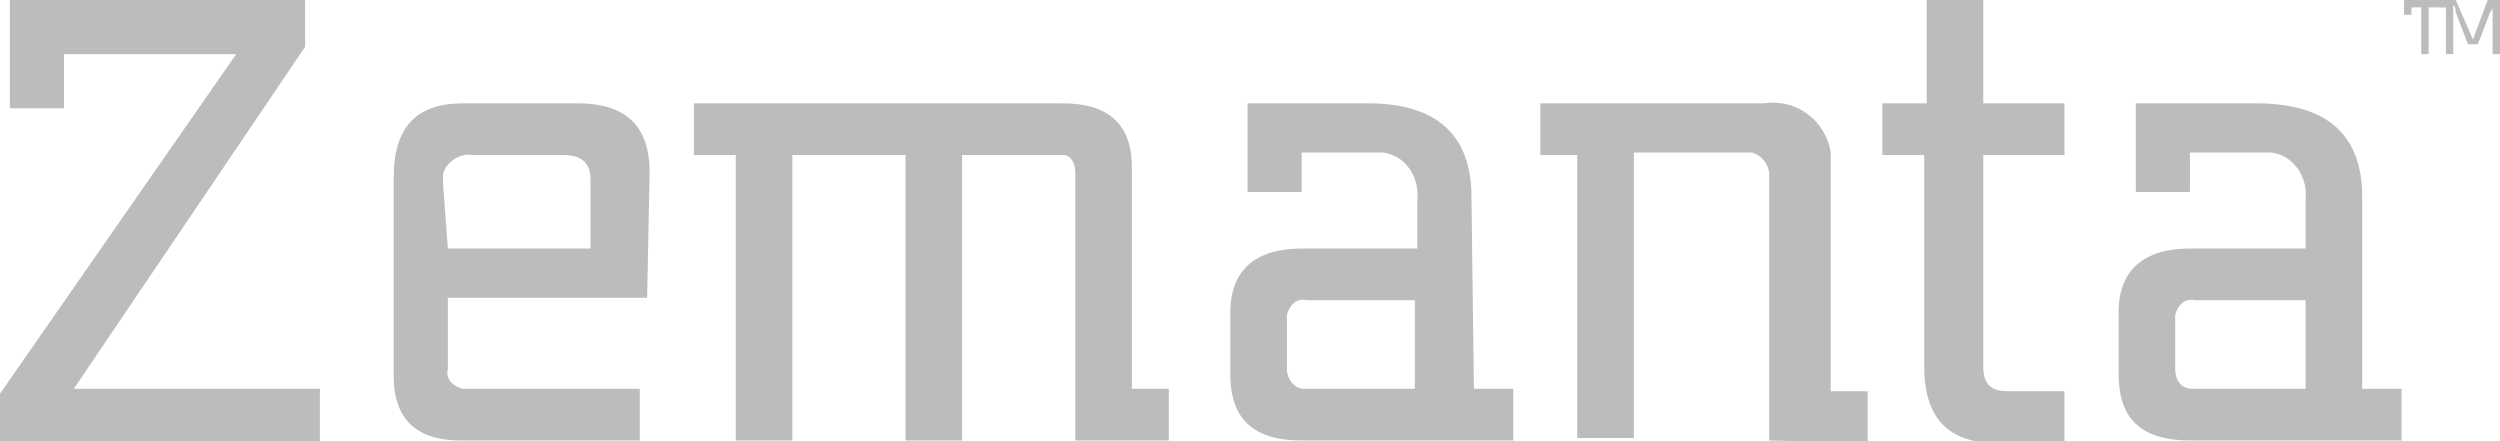
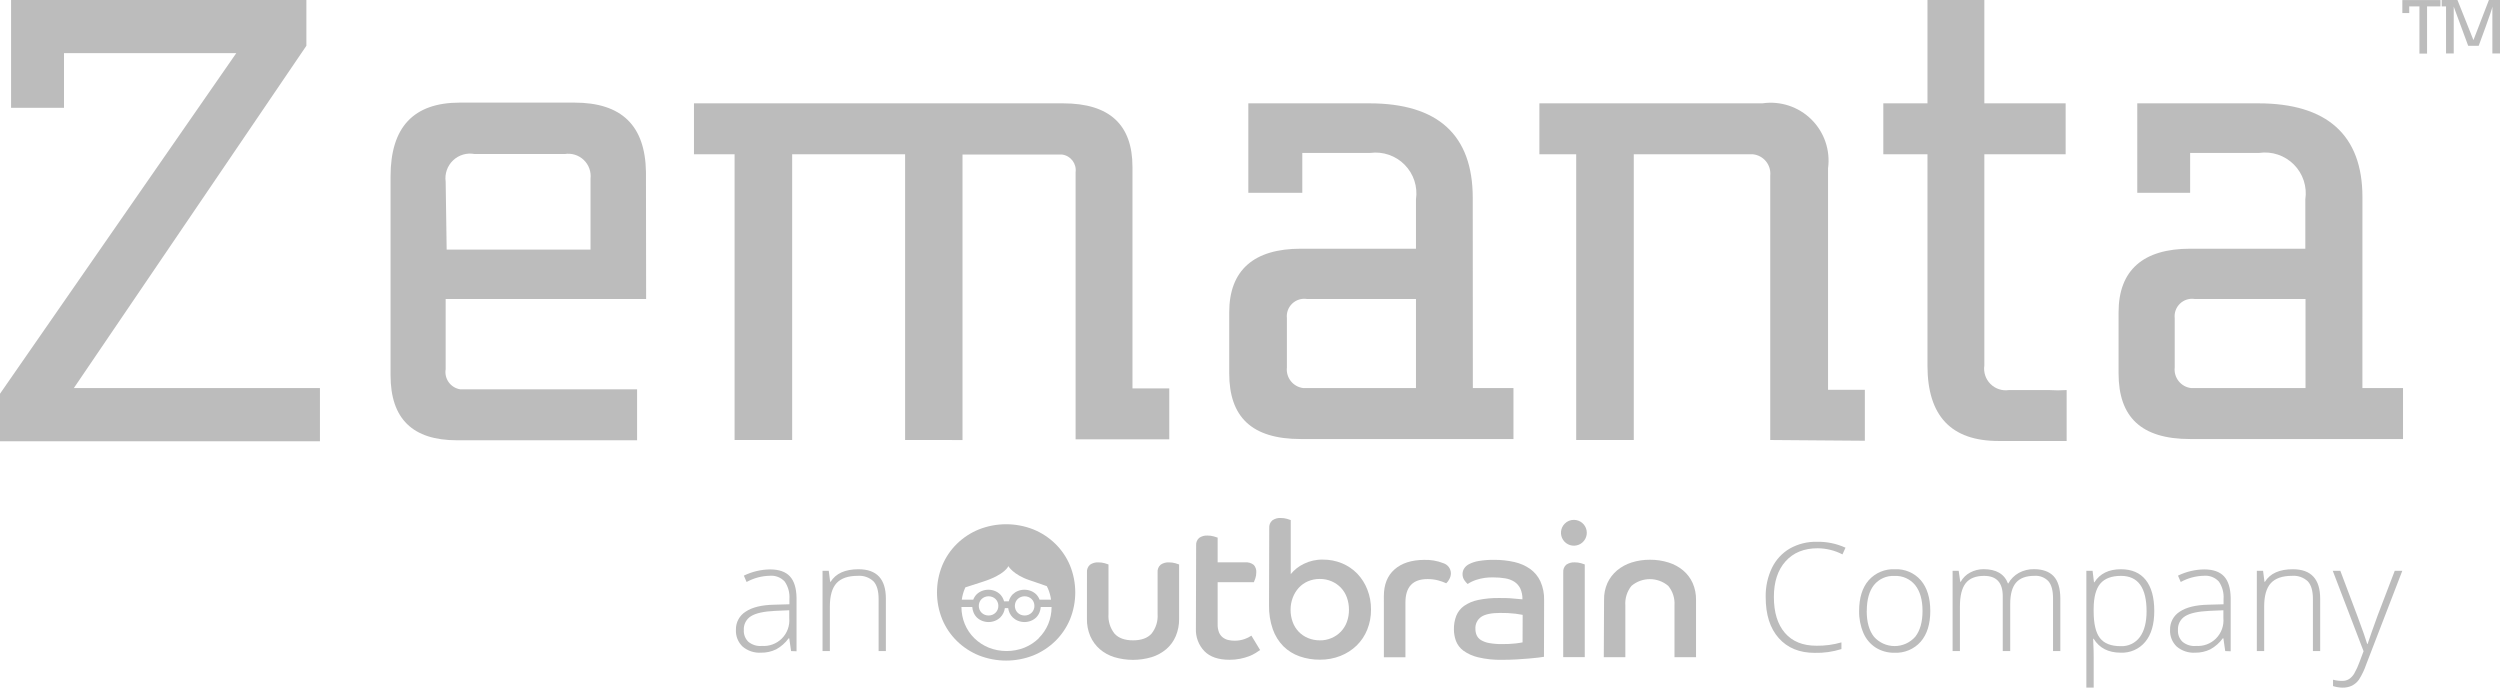
- <svg xmlns="http://www.w3.org/2000/svg" version="1.1" id="Layer_1" x="0px" y="0px" viewBox="0 0 101.6 17.9" style="enable-background:new 0 0 101.6 17.9;" xml:space="preserve">
-   <style type="text/css">
- 	.st0{fill:#BCBCBC;}
- </style>
-   <path class="st0" d="M9.6,2.2h-7v2.2H0.4V0h12v1.9L3,15.8h10v2.2H0V16L9.6,2.2z" />
-   <path class="st0" d="M26.3,12.1h-8.1V15c-0.1,0.4,0.2,0.7,0.6,0.8c0.1,0,0.1,0,0.2,0h7v2.1h-7.3c-1.8,0-2.7-0.9-2.7-2.6V7.2  c0-2,0.9-3,2.8-3h4.7c1.9,0,2.9,0.9,2.9,2.8L26.3,12.1z M18.2,10.1H24V7.3c0-0.7-0.4-1-1.1-1h-3.7c-0.5-0.1-1.1,0.3-1.2,0.8  c0,0.1,0,0.2,0,0.3L18.2,10.1z" />
-   <path class="st0" d="M36.8,17.9V6.3h-4.6v11.6h-2.3V6.3h-1.7V4.2h15c1.9,0,2.8,0.9,2.8,2.6v9h1.5v2.1h-3.8V7c0-0.4-0.2-0.7-0.5-0.7  c-0.1,0-0.1,0-0.2,0h-3.9v11.6H36.8z" />
-   <path class="st0" d="M59.9,15.8h1.6v2.1h-8.6c-2,0-2.9-0.9-2.9-2.7v-2.5c0-1.7,1-2.6,2.9-2.6h4.7v-2c0.1-0.9-0.5-1.8-1.4-1.9  c-0.2,0-0.3,0-0.5,0h-2.8v1.6h-2.2V4.2h4.9c2.8,0,4.2,1.3,4.2,3.8L59.9,15.8z M57.5,15.8v-3.6h-4.4c-0.4-0.1-0.7,0.2-0.8,0.6  c0,0.1,0,0.1,0,0.2v2c0,0.4,0.3,0.8,0.7,0.8c0,0,0.1,0,0.1,0H57.5z" />
-   <path class="st0" d="M71.9,17.9V7.1c0-0.4-0.3-0.8-0.7-0.9c-0.1,0-0.1,0-0.2,0h-4.6v11.6h-2.3V6.3h-1.5V4.2h9.1  c1.3-0.2,2.5,0.7,2.7,2c0,0.2,0,0.4,0,0.7v9h1.5v2.1L71.9,17.9z" />
-   <path class="st0" d="M78.3,6.3h-1.8V4.2h1.8V0h2.3v4.2h3.3v2.1h-3.3v8.6c0,0.7,0.3,1,1,1h1.6c0.2,0,0.5,0,0.7,0v2.1h-2.8  c-1.9,0-2.9-1-2.9-3.1V6.3z" />
-   <path class="st0" d="M96,15.8h1.6v2.1H89c-2,0-2.9-0.9-2.9-2.7v-2.5c0-1.7,1-2.6,2.9-2.6h4.7v-2c0.1-0.9-0.5-1.8-1.4-1.9  c-0.2,0-0.3,0-0.5,0H89v1.6h-2.2V4.2h4.9C94.6,4.2,96,5.5,96,8L96,15.8z M93.7,15.8v-3.6h-4.5c-0.4-0.1-0.7,0.2-0.8,0.6  c0,0.1,0,0.1,0,0.2v2c0,0.4,0.2,0.8,0.7,0.8c0.1,0,0.1,0,0.2,0L93.7,15.8z" />
-   <g>
-     <path class="st0" d="M99.2,0.3h-0.5v1.9h-0.3V0.3h-0.4v0.3h-0.3V0h1.6V0.3z" />
-     <path class="st0" d="M100.5,1.6l0.6-1.6h0.5v2.2h-0.3l0-1.7c0-0.1,0-0.2,0-0.3h0c0,0.1,0,0.2-0.1,0.3l-0.5,1.3h-0.4l-0.5-1.3   c0-0.1,0-0.2-0.1-0.3h0c0,0.1,0,0.2,0,0.3l0,1.7h-0.3V0.3h-0.2V0h0.6L100.5,1.6z" />
+ <svg xmlns="http://www.w3.org/2000/svg" viewBox="0 0 747.26 205.53">
+   <defs>
+     <style>.cls-1{fill:#bcbcbc;}</style>
+   </defs>
+   <g id="Layer_2" data-name="Layer 2">
+     <path class="cls-1" d="M199.49,375.28H148v16.33H132.18V359.39h88.27v13.68L150.94,475.39h73.56v15.89H128.87v-14.2Z" transform="translate(-128.87 -359.39)" />
+     <path class="cls-1" d="M322,448.76H262.08v21a5.22,5.22,0,0,0,4.37,6h52.85v15.23H265.47c-13.24,0-19.86-6.4-19.86-19.42V412.13c0-14.71,6.84-22.07,20.74-22.07h34.2c14.12,0,21.18,6.84,21.4,20.74ZM262.38,434h43V412.79a6.69,6.69,0,0,0-7.72-7.36H270.76a7.36,7.36,0,0,0-8.68,8.24Z" transform="translate(-128.87 -359.39)" />
+     <path class="cls-1" d="M399.41,490.91v-85.4H365.65v85.4H348.44v-85.4H336.3V390.28H446.63c13.9,0,20.74,6.4,20.74,19v66.2h11v15.23h-28V410.88a4.71,4.71,0,0,0-4-5.29h-29.8v85.33Z" transform="translate(-128.87 -359.39)" />
+     <path class="cls-1" d="M569.11,475.39h12.14v15.23H517.69c-14.71,0-21.4-6.62-21.4-19.64V452.73c0-12.58,7.36-19,21.4-19h34.42V419a12.21,12.21,0,0,0-13.68-13.9h-20.3v11.92H502V390.28h36.19c20.52,0,30.89,9.49,30.89,28.25Zm-17,0V448.76H519.53a5.22,5.22,0,0,0-6,5.74v14.71a5.59,5.59,0,0,0,4.93,6.18Z" transform="translate(-128.87 -359.39)" />
+     <path class="cls-1" d="M658,490.91v-79a5.81,5.81,0,0,0-5.15-6.4H617.21v85.4H600v-85.4H589V390.28h66.64a17.29,17.29,0,0,1,19.64,19.42v66.2h11v15.23Z" transform="translate(-128.87 -359.39)" />
+     <path class="cls-1" d="M705,405.51H691.8V390.28H705V359.39h17v30.89H746.3v15.23H722v63.11a6.47,6.47,0,0,0,7.36,7.36H741.3a40,40,0,0,0,5.3,0V491.2H726.22Q705,491.2,705,468.69Z" transform="translate(-128.87 -359.39)" />
+     <path class="cls-1" d="M835,475.39h12.14v15.23H783.52c-14.71,0-21.4-6.62-21.4-19.64V452.73c0-12.58,7.36-19,21.4-19h34.42V419a12.21,12.21,0,0,0-13.83-13.9h-20.6v11.92H767.71V390.28H803.9c20.52,0,31.11,9.49,31.11,28Zm-17,0V448.76h-33.1a5.22,5.22,0,0,0-6,5.74v14.71a5.59,5.59,0,0,0,4.93,6.18H818Z" transform="translate(-128.87 -359.39)" />
+     <path class="cls-1" d="M858.33,361.3h-4v14.12h-2.28V361.3H849v2h-2.06v-3.9h11.4Z" transform="translate(-128.87 -359.39)" />
+     <path class="cls-1" d="M868.19,371.38l4.63-12h3.31v16h-2.28v-14h0c0,.74-4.09,11.7-4.09,11.7h-3.14l-4.32-11.7h0v14H860V361.3H858.7v-1.91h4.71Z" transform="translate(-128.87 -359.39)" />
+     <path class="cls-1" d="M365.33,554l-.55-3.81h-.18a11.4,11.4,0,0,1-3.73,3.29,10,10,0,0,1-4.52,1,7.82,7.82,0,0,1-5.51-1.82,6.48,6.48,0,0,1-2-5,6.2,6.2,0,0,1,2.93-5.46q2.93-1.95,8.48-2.06l4.58-.13v-1.59a8.19,8.19,0,0,0-1.39-5.18,5.41,5.41,0,0,0-4.49-1.75,15,15,0,0,0-6.92,1.86l-.82-1.9a18.34,18.34,0,0,1,7.83-1.86q4,0,5.92,2.06t2,6.41v16Zm-8.85-1.55a7.65,7.65,0,0,0,8.3-8.31V541.8l-4.2.18q-5.07.24-7.22,1.58a4.56,4.56,0,0,0-2.16,4.17,4.48,4.48,0,0,0,1.38,3.51A5.62,5.62,0,0,0,356.48,552.48Z" transform="translate(-128.87 -359.39)" />
+     <path class="cls-1" d="M391.49,554V538.44q0-3.63-1.52-5.28a6.16,6.16,0,0,0-4.73-1.65q-4.31,0-6.32,2.18t-2,7.07V554h-2.19V530h1.86l.42,3.3h.13q2.34-3.76,8.34-3.76,8.18,0,8.18,8.78V554Z" transform="translate(-128.87 -359.39)" />
+     <path class="cls-1" d="M672.17,523.27q-6.08,0-9.58,3.89t-3.5,10.66q0,6.92,3.3,10.75t9.42,3.83a25.42,25.42,0,0,0,7.47-1v2a24.44,24.44,0,0,1-8,1.13q-6.81,0-10.73-4.4t-3.91-12.3a19.29,19.29,0,0,1,1.87-8.69,13.51,13.51,0,0,1,5.37-5.81,15.88,15.88,0,0,1,8.15-2,19.57,19.57,0,0,1,8.47,1.77l-.91,2A16.39,16.39,0,0,0,672.17,523.27Z" transform="translate(-128.87 -359.39)" />
+     <path class="cls-1" d="M705.84,542q0,5.88-2.86,9.19a9.85,9.85,0,0,1-7.87,3.31,10.19,10.19,0,0,1-5.57-1.53,9.76,9.76,0,0,1-3.69-4.38,15.93,15.93,0,0,1-1.28-6.59q0-5.88,2.86-9.17a9.83,9.83,0,0,1,7.83-3.29,9.65,9.65,0,0,1,7.78,3.33Q705.83,536.18,705.84,542Zm-19,0q0,5,2.18,7.73a8.23,8.23,0,0,0,12.32,0q2.18-2.77,2.18-7.73t-2.2-7.72a7.48,7.48,0,0,0-6.18-2.74,7.37,7.37,0,0,0-6.14,2.73Q686.86,537,686.86,542Z" transform="translate(-128.87 -359.39)" />
+     <path class="cls-1" d="M742.53,554V538.26q0-3.52-1.37-5.13a5.21,5.21,0,0,0-4.2-1.62q-3.7,0-5.46,2t-1.77,6.39V554h-2.23V537.6q0-6.08-5.57-6.08-3.78,0-5.51,2.2t-1.72,7V554h-2.19V530h1.82l.47,3.3h.13a6.86,6.86,0,0,1,2.83-2.78,8.42,8.42,0,0,1,4-1q5.68,0,7.3,4.27h.09a8.21,8.21,0,0,1,3.15-3.16,9.09,9.09,0,0,1,4.5-1.11q3.93,0,5.91,2.1t2,6.68V554Z" transform="translate(-128.87 -359.39)" />
+     <path class="cls-1" d="M762.77,554.48q-5.55,0-8.1-4.16h-.15l.07,1.86q.09,1.64.09,3.58v9.16h-2.19V530h1.86l.42,3.43h.13q2.48-3.89,7.92-3.89,4.87,0,7.42,3.2t2.55,9.3q0,5.93-2.69,9.19A9,9,0,0,1,762.77,554.48Zm0-1.95a6.69,6.69,0,0,0,5.72-2.74q2-2.74,2-7.68,0-10.59-7.65-10.59-4.2,0-6.17,2.31t-2,7.53v.71q0,5.64,1.89,8.05T762.72,552.53Z" transform="translate(-128.87 -359.39)" />
+     <path class="cls-1" d="M794,554l-.55-3.81h-.18a11.4,11.4,0,0,1-3.73,3.29,10,10,0,0,1-4.52,1,7.82,7.82,0,0,1-5.51-1.82,6.48,6.48,0,0,1-2-5,6.2,6.2,0,0,1,2.93-5.46q2.93-1.95,8.48-2.06l4.58-.13v-1.59a8.19,8.19,0,0,0-1.39-5.18,5.41,5.41,0,0,0-4.49-1.75,15,15,0,0,0-6.92,1.86l-.82-1.9a18.34,18.34,0,0,1,7.83-1.86q4,0,5.92,2.06t2,6.41v16Zm-8.85-1.55a7.65,7.65,0,0,0,8.3-8.31V541.8l-4.2.18q-5.07.24-7.22,1.58a4.56,4.56,0,0,0-2.16,4.17,4.48,4.48,0,0,0,1.38,3.51A5.62,5.62,0,0,0,785.2,552.48Z" transform="translate(-128.87 -359.39)" />
+     <path class="cls-1" d="M820.21,554V538.44q0-3.63-1.52-5.28a6.16,6.16,0,0,0-4.73-1.65q-4.31,0-6.32,2.18t-2,7.07V554h-2.19V530h1.86l.42,3.3h.13q2.34-3.76,8.34-3.76,8.18,0,8.18,8.78V554Z" transform="translate(-128.87 -359.39)" />
+     <path class="cls-1" d="M826.14,530h2.26l5.09,13.49q2.32,6.22,2.94,8.38h.13q.93-2.85,3-8.51L844.67,530h2.26l-10.77,27.94a21.81,21.81,0,0,1-2.19,4.6,5.87,5.87,0,0,1-2.07,1.79,6.33,6.33,0,0,1-2.87.6,9.88,9.88,0,0,1-2.81-.47v-1.9a10.39,10.39,0,0,0,2.77.35,3.72,3.72,0,0,0,2-.53,5,5,0,0,0,1.56-1.65,21.68,21.68,0,0,0,1.62-3.54q.92-2.42,1.18-3.15Z" transform="translate(-128.87 -359.39)" />
+     <path class="cls-1" d="M453.77,530.48a2.73,2.73,0,0,1,.9-2.29,4,4,0,0,1,2.54-.7,6.48,6.48,0,0,1,1.86.25q.85.26,1.13.37v14.84a8.45,8.45,0,0,0,1.81,5.84q1.81,2,5.53,2t5.53-2a8.45,8.45,0,0,0,1.81-5.84V530.48a2.73,2.73,0,0,1,.9-2.29,3.94,3.94,0,0,1,2.48-.7,6.69,6.69,0,0,1,1.92.25q.85.26,1.13.37v16.26a12.93,12.93,0,0,1-1,5.17,10.56,10.56,0,0,1-2.82,3.87,12.44,12.44,0,0,1-4.38,2.4,19.51,19.51,0,0,1-11.18,0,12.13,12.13,0,0,1-4.35-2.4,11,11,0,0,1-2.82-3.87,12.6,12.6,0,0,1-1-5.17Z" transform="translate(-128.87 -359.39)" />
+     <path class="cls-1" d="M486.4,522.46a2.72,2.72,0,0,1,.9-2.29,3.94,3.94,0,0,1,2.48-.7,6.72,6.72,0,0,1,1.89.25q.87.25,1.16.37v7.39H501a3.65,3.65,0,0,1,2.62.76,3,3,0,0,1,.76,2.23,5.4,5.4,0,0,1-.28,1.78,10.88,10.88,0,0,1-.45,1.16H492.83V546a6.17,6.17,0,0,0,.4,2.4,3.74,3.74,0,0,0,1.1,1.49,4.14,4.14,0,0,0,1.64.79,8.3,8.3,0,0,0,1.95.22,8.91,8.91,0,0,0,3-.51,8.64,8.64,0,0,0,2-1l2.6,4.29q-.45.34-1.27.85a11.63,11.63,0,0,1-2,1,17.79,17.79,0,0,1-2.65.76,15.62,15.62,0,0,1-3.22.31q-5,0-7.51-2.57a9.16,9.16,0,0,1-2.54-6.74Z" transform="translate(-128.87 -359.39)" />
+     <path class="cls-1" d="M508.25,517.21a2.74,2.74,0,0,1,.9-2.26,3.93,3.93,0,0,1,2.54-.73,6.47,6.47,0,0,1,1.86.25c.57.17.94.29,1.13.37V531a11.45,11.45,0,0,1,3.89-3.07,12.34,12.34,0,0,1,5.7-1.27,14.67,14.67,0,0,1,5.73,1.1,13.7,13.7,0,0,1,4.57,3.1,14.43,14.43,0,0,1,3,4.74,15.94,15.94,0,0,1,1.1,6,15.7,15.7,0,0,1-1.13,6,13.85,13.85,0,0,1-3.16,4.74,14.77,14.77,0,0,1-4.83,3.1,16.22,16.22,0,0,1-6.12,1.13,17.8,17.8,0,0,1-6.12-1,13,13,0,0,1-4.83-3,13.85,13.85,0,0,1-3.16-5.08,20.57,20.57,0,0,1-1.13-7.17Zm15.13,33.59a8.69,8.69,0,0,0,3.53-.71,8.49,8.49,0,0,0,2.77-1.92,8.34,8.34,0,0,0,1.78-2.88,10.36,10.36,0,0,0,.62-3.64,10.62,10.62,0,0,0-.62-3.67,8.29,8.29,0,0,0-1.78-2.91,8.52,8.52,0,0,0-2.77-1.92,8.69,8.69,0,0,0-3.53-.71,8.83,8.83,0,0,0-3.58.71,8,8,0,0,0-2.74,1.95,9.27,9.27,0,0,0-1.78,2.94,10,10,0,0,0-.65,3.61,10.34,10.34,0,0,0,.65,3.72,8.12,8.12,0,0,0,4.57,4.74,9,9,0,0,0,3.53.68" transform="translate(-128.87 -359.39)" />
+     <path class="cls-1" d="M542.51,537.59q0-5.19,3.19-8t8.83-2.85a14.43,14.43,0,0,1,5.79,1,3.21,3.21,0,0,1,2.23,3,3.59,3.59,0,0,1-.53,1.86,3.81,3.81,0,0,1-.87,1.13,15.47,15.47,0,0,0-2.37-.85,12,12,0,0,0-3.22-.4q-6.6,0-6.6,7v16.37h-6.44Z" transform="translate(-128.87 -359.39)" />
+     <path class="cls-1" d="M590.37,555.71c-.37.07-1,.16-1.78.25s-1.76.19-2.85.28-2.32.18-3.67.26-2.77.11-4.23.11a28.05,28.05,0,0,1-7.2-.76,12.3,12.3,0,0,1-4.4-2,6.55,6.55,0,0,1-2.2-2.94,10.1,10.1,0,0,1-.59-3.41,10.81,10.81,0,0,1,.71-4.06,6.72,6.72,0,0,1,2.31-2.93,11.26,11.26,0,0,1,4.2-1.78,28.81,28.81,0,0,1,6.32-.59c1.43,0,2.78,0,4.06.14s2.24.18,2.88.25a7.33,7.33,0,0,0-.65-3.27,5.09,5.09,0,0,0-1.78-2,7.26,7.26,0,0,0-2.71-1,20,20,0,0,0-3.5-.28,15,15,0,0,0-5.17.73,10.44,10.44,0,0,0-2.57,1.24,6.85,6.85,0,0,1-.93-1.07,3.11,3.11,0,0,1-.59-1.92,3.16,3.16,0,0,1,.42-1.55A3.68,3.68,0,0,1,568,528a9.81,9.81,0,0,1,2.88-.93,25.52,25.52,0,0,1,4.57-.34,26.4,26.4,0,0,1,6.07.65,13.29,13.29,0,0,1,4.71,2.06,9.5,9.5,0,0,1,3.08,3.73,12.89,12.89,0,0,1,1.1,5.59ZM584,543.17q-.56-.11-2.12-.34a35.37,35.37,0,0,0-4.66-.23q-3.84,0-5.59,1.16a4.05,4.05,0,0,0-1.75,3.64,4.6,4.6,0,0,0,.37,1.86,3.29,3.29,0,0,0,1.27,1.44,7,7,0,0,0,2.46.9,20.25,20.25,0,0,0,3.87.31,33.32,33.32,0,0,0,4.12-.2c1-.13,1.69-.23,2-.31Z" transform="translate(-128.87 -359.39)" />
+     <path class="cls-1" d="M599.35,514.78a3.86,3.86,0,1,1-2.77,1.13,3.76,3.76,0,0,1,2.77-1.13m-3.22,15.69a2.73,2.73,0,0,1,.9-2.29,4.05,4.05,0,0,1,2.54-.7,6.48,6.48,0,0,1,1.86.25q.85.26,1.13.37v27.71h-6.44Z" transform="translate(-128.87 -359.39)" />
+     <path class="cls-1" d="M608.33,538.72a11.76,11.76,0,0,1,1-5.05,11,11,0,0,1,2.88-3.78,12.79,12.79,0,0,1,4.35-2.37,17.67,17.67,0,0,1,5.5-.82,18,18,0,0,1,5.53.82,12.73,12.73,0,0,1,4.38,2.37,10.73,10.73,0,0,1,2.85,3.78,12.05,12.05,0,0,1,1,5.05v17.1h-6.44V540.35a8.29,8.29,0,0,0-1.86-5.84,8.52,8.52,0,0,0-11,0,8.37,8.37,0,0,0-1.83,5.84v15.47h-6.44Z" transform="translate(-128.87 -359.39)" />
+     <path class="cls-1" d="M448.69,528.39a19.75,19.75,0,0,0-4.38-6.46,20.34,20.34,0,0,0-6.55-4.29,22.2,22.2,0,0,0-16.31,0,20.32,20.32,0,0,0-6.55,4.29,19.72,19.72,0,0,0-4.38,6.46,21.41,21.41,0,0,0,0,16.15,19.71,19.71,0,0,0,4.38,6.46,20.38,20.38,0,0,0,6.55,4.29,22.22,22.22,0,0,0,16.31,0,20.4,20.4,0,0,0,6.55-4.29,19.73,19.73,0,0,0,4.38-6.46,21.41,21.41,0,0,0,0-16.15M417.29,535c2.3-.76,5.36-1.73,5.36-1.73,6.72-2.14,7.62-4.66,7.62-4.66s1.41,2.53,6.29,4.19c0,0,2.69.89,5.2,1.79.12.25.25.5.37.76a12.87,12.87,0,0,1,.9,3.28h-3.45l0-.06a4.69,4.69,0,0,0-1-1.54,4.84,4.84,0,0,0-1.56-1,5.3,5.3,0,0,0-3.88,0,4.84,4.84,0,0,0-1.56,1,4.68,4.68,0,0,0-1,1.54,4.36,4.36,0,0,0-.2.57H429a4.36,4.36,0,0,0-.2-.57,4.63,4.63,0,0,0-1-1.54,4.84,4.84,0,0,0-1.56-1,5.3,5.3,0,0,0-3.88,0,4.84,4.84,0,0,0-1.56,1,4.68,4.68,0,0,0-1,1.54l0,.06h-3.45a12.87,12.87,0,0,1,.9-3.28c.05-.12.12-.23.17-.35m20.64,5.49a2.88,2.88,0,0,1-.22,1.14,2.79,2.79,0,0,1-.62.91,2.89,2.89,0,0,1-.93.61,3.15,3.15,0,0,1-2.3,0,2.87,2.87,0,0,1-.93-.61,2.82,2.82,0,0,1-.62-.91,3,3,0,0,1,0-2.28,2.82,2.82,0,0,1,.62-.91,2.9,2.9,0,0,1,.93-.6,3.12,3.12,0,0,1,2.3,0,2.92,2.92,0,0,1,.93.6,2.79,2.79,0,0,1,.62.91,2.9,2.9,0,0,1,.22,1.14m-10.78,0a2.91,2.91,0,0,1-.22,1.14,2.82,2.82,0,0,1-.62.91,2.89,2.89,0,0,1-.93.61,3.15,3.15,0,0,1-2.3,0,2.87,2.87,0,0,1-.93-.61,2.79,2.79,0,0,1-.62-.91,3,3,0,0,1,0-2.28,2.79,2.79,0,0,1,.62-.91,2.9,2.9,0,0,1,.93-.6,3.12,3.12,0,0,1,2.3,0,2.92,2.92,0,0,1,.93.6,2.82,2.82,0,0,1,.62.91,2.93,2.93,0,0,1,.22,1.14m12.1,9.67a13.4,13.4,0,0,1-4.29,2.81,14.55,14.55,0,0,1-10.69,0,13.4,13.4,0,0,1-4.29-2.81,12.89,12.89,0,0,1-2.86-4.23,13.33,13.33,0,0,1-1-5.1h3.24a4.72,4.72,0,0,0,.36,1.58,4.67,4.67,0,0,0,1,1.54,4.8,4.8,0,0,0,1.56,1,5.23,5.23,0,0,0,3.88,0,4.8,4.8,0,0,0,1.56-1,4.76,4.76,0,0,0,1.37-2.78h1a4.76,4.76,0,0,0,1.37,2.78,4.8,4.8,0,0,0,1.56,1,5.23,5.23,0,0,0,3.88,0,4.8,4.8,0,0,0,1.56-1,4.68,4.68,0,0,0,1-1.54,4.81,4.81,0,0,0,.36-1.58h3.24a13.33,13.33,0,0,1-1,5.1,12.87,12.87,0,0,1-2.87,4.23" transform="translate(-128.87 -359.39)" />
  </g>
</svg>
